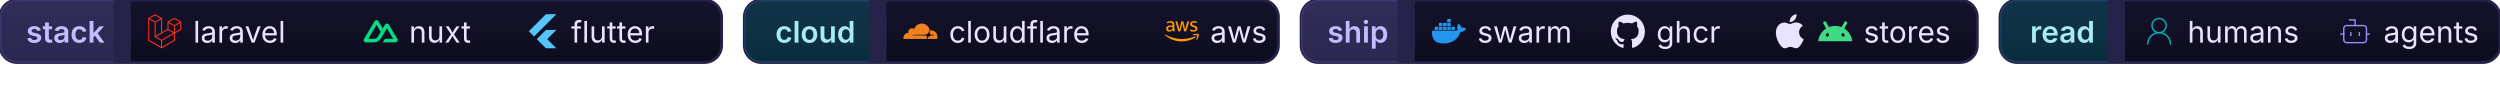
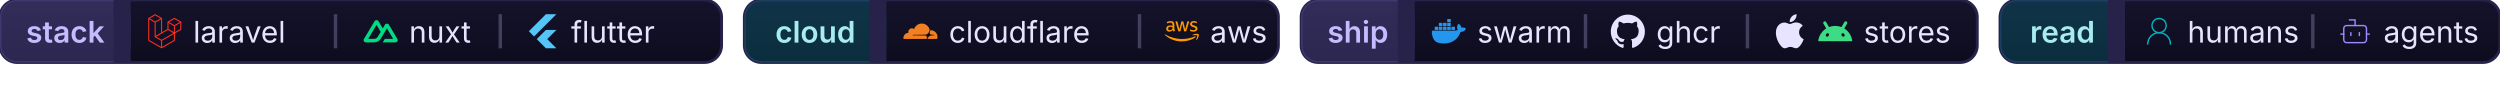
<svg xmlns="http://www.w3.org/2000/svg" width="880" height="34" viewBox="0 0 880 34" role="img" aria-label="Apeiron badges">
  <defs>
    <linearGradient id="b-fill" x1="0" y1="0" x2="0" y2="1">
      <stop offset="0%" stop-color="#15132b" />
      <stop offset="100%" stop-color="#0d0c1e" />
    </linearGradient>
  </defs>
  <g font-family="system-ui, -apple-system, sans-serif" font-size="10.5">
    <g>
      <rect width="254" height="22" rx="6" fill="url(#b-fill)" stroke="#26224a" />
      <rect width="46" height="22" rx="6" fill="#988cff" fill-opacity="0.22" />
      <rect x="40" width="6" height="22" fill="#26224a" />
      <text x="23" y="15" text-anchor="middle" fill="#c4bcff" font-weight="600">stack</text>
      <g transform="translate(52,5) scale(0.5)">
        <path fill="#FF2D20" d="M23.642 5.43a.4.4 0 0 1 .014.1v5.149c0 .135-.073.26-.189.326l-4.323 2.49v4.934a.38.38 0 0 1-.188.326L9.93 23.949a.3.3 0 0 1-.066.027l-.024.01a.35.35 0 0 1-.192 0q-.016-.005-.03-.012q-.031-.01-.062-.025L.533 18.755a.38.38 0 0 1-.189-.326V2.974q0-.05.014-.098c.003-.012.01-.02.014-.032a.4.4 0 0 1 .023-.058c.004-.013.015-.022.023-.033l.033-.045l.037-.027q.02-.018.041-.034H.53L5.043.05a.38.38 0 0 1 .375 0L9.93 2.647h.002q.021.015.04.033l.038.027c.013.014.02.03.033.045c.008.011.02.021.025.033q.014.029.024.058c.003.011.01.021.013.032q.014.047.014.098v9.652l3.76-2.164V5.527q0-.05.013-.098q.007-.014.013-.032l.024-.059c.007-.012.018-.02.025-.033l.033-.043q.019-.017.037-.028q.02-.017.041-.032h.001l4.513-2.598a.38.38 0 0 1 .375 0l4.513 2.598c.016.01.027.021.042.031l.036.028l.034.044c.008.012.019.021.024.033a.3.3 0 0 1 .024.06q.01.015.015.032m-.74 5.032V6.179l-1.578.908l-2.182 1.256v4.283zm-4.51 7.75v-4.287l-2.147 1.225l-6.126 3.498v4.325zM1.093 3.624v14.588l8.273 4.761v-4.325l-4.322-2.445l-.002-.003H5.04L5 16.169l-.035-.027l-.001-.002q-.018-.018-.031-.04q-.016-.016-.028-.036h-.002l-.02-.047c-.006-.016-.014-.027-.018-.043l-.008-.057q-.005-.02-.006-.041V5.789l-2.18-1.257zM5.23.81L1.47 2.974l3.76 2.164l3.758-2.164zm1.956 13.505l2.182-1.256V3.624l-1.58.91l-2.182 1.255v9.435zm11.581-10.95l-3.76 2.163l3.76 2.163l3.759-2.164zm-.376 4.978L16.21 7.087l-1.58-.907v4.283l2.182 1.256l1.58.908zm-8.65 9.654l5.514-3.148l2.756-1.572l-3.757-2.163l-4.323 2.489l-3.941 2.27z" />
      </g>
      <text x="68" y="15" fill="#e8e4ff">laravel</text>
+       <rect x="117.5" y="5" width="1.2" height="12" fill="#9d97c9" fill-opacity="0.35" />
      <g transform="translate(128,5) scale(0.5)">
        <path fill="#00DC82" d="M13.464 19.83h8.922c.283 0 .562-.073.807-.21a1.6 1.6 0 0 0 .591-.574a1.53 1.53 0 0 0 .216-.783a1.53 1.53 0 0 0-.217-.782L17.792 7.414a1.6 1.6 0 0 0-.591-.573a1.65 1.65 0 0 0-.807-.21c-.283 0-.562.073-.807.21a1.6 1.6 0 0 0-.59.573L13.463 9.99L10.47 4.953a1.6 1.6 0 0 0-.591-.573a1.65 1.65 0 0 0-.807-.21c-.284 0-.562.073-.807.21a1.6 1.6 0 0 0-.591.573L.216 17.481a1.53 1.53 0 0 0-.217.782c0 .275.074.545.216.783a1.6 1.6 0 0 0 .59.574c.246.137.525.21.808.21h5.6c2.22 0 3.856-.946 4.982-2.79l2.733-4.593l1.464-2.457l4.395 7.382h-5.859Zm-6.341-2.46l-3.908-.002l5.858-9.842l2.923 4.921l-1.957 3.29c-.748 1.196-1.597 1.632-2.916 1.632" />
      </g>
      <text x="144" y="15" fill="#e8e4ff">nuxt</text>
+       <rect x="175.5" y="5" width="1.2" height="12" fill="#9d97c9" fill-opacity="0.35" />
      <g transform="translate(185,5) scale(0.5)">
        <path fill="#54C5F8" d="M14.314 0L2.3 12L6 15.7L21.684.013h-7.357zm.014 11.072L7.857 17.53l6.47 6.47H21.7l-6.46-6.468l6.46-6.46h-7.37z" />
      </g>
      <text x="201" y="15" fill="#e8e4ff">flutter</text>
    </g>
    <g transform="translate(262)">
      <rect width="188" height="22" rx="6" fill="url(#b-fill)" stroke="#26224a" />
      <rect width="50" height="22" rx="6" fill="#00b4bf" fill-opacity="0.2" />
      <rect x="44" width="6" height="22" fill="#26224a" />
      <text x="25" y="15" text-anchor="middle" fill="#a8ecf0" font-weight="600">cloud</text>
      <g transform="translate(56,5) scale(0.5)">
        <path fill="#F38020" d="M16.509 16.845c.147-.507.09-.971-.155-1.316c-.225-.316-.605-.499-1.062-.52l-8.66-.113a.16.16 0 0 1-.133-.07a.2.2 0 0 1-.02-.156a.24.24 0 0 1 .203-.156l8.736-.113c1.035-.049 2.16-.886 2.554-1.913l.499-1.302a.27.27 0 0 0 .014-.168a5.689 5.689 0 0 0-10.937-.584a2.58 2.58 0 0 0-1.794-.498a2.56 2.56 0 0 0-2.223 3.18A3.634 3.634 0 0 0 0 16.751q.002.264.035.527a.174.174 0 0 0 .17.148h15.98a.22.22 0 0 0 .204-.155zm2.757-5.564c-.077 0-.161 0-.239.011c-.056 0-.105.042-.127.098l-.337 1.174c-.148.507-.092.971.154 1.317c.225.316.605.498 1.062.52l1.844.113c.056 0 .105.026.133.07a.2.2 0 0 1 .021.156a.24.24 0 0 1-.204.156l-1.92.112c-1.042.049-2.159.887-2.553 1.914l-.141.358c-.028.072.021.142.099.142h6.597a.174.174 0 0 0 .17-.126a5 5 0 0 0 .175-1.28a4.74 4.74 0 0 0-4.734-4.727" />
      </g>
      <text x="72" y="15" fill="#e8e4ff">cloudflare</text>
+       <rect x="138.5" y="5" width="1.2" height="12" fill="#9d97c9" fill-opacity="0.35" />
      <g transform="translate(148,5) scale(0.5)">
        <path fill="#FF9900" d="M6.763 10.036q.002.446.088.71c.064.176.144.368.256.576c.04.063.056.127.056.183q.002.12-.152.24l-.503.335a.4.4 0 0 1-.208.072q-.12-.002-.239-.112a2.5 2.5 0 0 1-.287-.375a6 6 0 0 1-.248-.471q-.934 1.101-2.347 1.101c-.67 0-1.205-.191-1.596-.574q-.588-.575-.59-1.533c0-.678.239-1.23.726-1.644c.487-.415 1.133-.623 1.955-.623c.272 0 .551.024.846.064c.296.04.6.104.918.176v-.583q-.001-.909-.375-1.277c-.255-.248-.686-.367-1.3-.367c-.28 0-.568.031-.863.103q-.443.106-.862.272a2 2 0 0 1-.28.104a.5.5 0 0 1-.127.023q-.168.002-.168-.247v-.391c0-.128.016-.224.056-.28a.6.6 0 0 1 .224-.167a4.6 4.6 0 0 1 1.005-.36a4.8 4.8 0 0 1 1.246-.151c.95 0 1.644.216 2.091.647q.66.645.662 1.963v2.586zm-3.24 1.214c.263 0 .534-.048.822-.144a1.8 1.8 0 0 0 .758-.51a1.3 1.3 0 0 0 .272-.512c.047-.191.08-.423.08-.694v-.335a7 7 0 0 0-.735-.136a6 6 0 0 0-.75-.048c-.535 0-.926.104-1.19.32c-.263.215-.39.518-.39.917c0 .375.095.655.295.846c.191.2.47.296.838.296m6.41.862c-.144 0-.24-.024-.304-.08c-.064-.048-.12-.16-.168-.311L7.586 5.55a1.4 1.4 0 0 1-.072-.32c0-.128.064-.2.191-.2h.783q.227-.001.31.08c.065.048.113.16.16.312l1.342 5.284l1.245-5.284q.058-.24.151-.312a.55.55 0 0 1 .32-.08h.638c.152 0 .256.025.32.08c.063.048.12.16.151.312l1.261 5.348l1.381-5.348q.074-.24.16-.312a.52.52 0 0 1 .311-.08h.743c.127 0 .2.065.2.2c0 .04-.009.08-.017.128a1 1 0 0 1-.056.2l-1.923 6.17q-.072.24-.168.311a.5.5 0 0 1-.303.08h-.687c-.151 0-.255-.024-.32-.08c-.063-.056-.119-.16-.15-.32l-1.238-5.148l-1.23 5.14c-.04.16-.087.264-.15.32c-.065.056-.177.08-.32.08zm10.256.215c-.415 0-.83-.048-1.229-.143c-.399-.096-.71-.2-.918-.32c-.128-.071-.215-.151-.247-.223a.6.6 0 0 1-.048-.224v-.407c0-.167.064-.247.183-.247q.072 0 .144.024c.048.016.12.048.2.08q.408.181.878.279c.319.064.63.096.95.096c.502 0 .894-.088 1.165-.264a.86.86 0 0 0 .415-.758a.78.78 0 0 0-.215-.559c-.144-.151-.416-.287-.807-.415l-1.157-.36c-.583-.183-1.014-.454-1.277-.813a1.9 1.9 0 0 1-.4-1.158q0-.502.216-.886c.144-.255.335-.479.575-.654c.24-.184.51-.32.83-.415c.32-.096.655-.136 1.006-.136c.175 0 .359.008.535.032c.183.024.35.056.518.088q.24.058.455.127q.216.072.336.144a.7.7 0 0 1 .24.2a.43.43 0 0 1 .071.263v.375q-.002.254-.184.256a.8.8 0 0 1-.303-.096a3.65 3.65 0 0 0-1.532-.311c-.455 0-.815.071-1.062.223s-.375.383-.375.71c0 .224.08.416.24.567c.159.152.454.304.877.44l1.134.358c.574.184.99.44 1.237.767s.367.702.367 1.117c0 .343-.072.655-.207.926a2.2 2.2 0 0 1-.583.703c-.248.2-.543.343-.886.447c-.36.111-.734.167-1.142.167m1.509 3.88c-2.626 1.94-6.442 2.969-9.722 2.969c-4.598 0-8.74-1.7-11.87-4.526c-.247-.223-.024-.527.272-.351c3.384 1.963 7.559 3.153 11.877 3.153c2.914 0 6.114-.607 9.06-1.852c.439-.2.814.287.383.607m1.094-1.246c-.336-.43-2.22-.207-3.074-.103c-.255.032-.295-.192-.063-.36c1.5-1.053 3.967-.75 4.254-.399c.287.36-.08 2.826-1.485 4.007c-.215.184-.423.088-.327-.151c.32-.79 1.03-2.57.695-2.994" />
      </g>
      <text x="164" y="15" fill="#e8e4ff">aws</text>
    </g>
    <g transform="translate(458)">
      <rect width="238" height="22" rx="6" fill="url(#b-fill)" stroke="#26224a" />
      <rect width="40" height="22" rx="6" fill="#988cff" fill-opacity="0.22" />
      <rect x="34" width="6" height="22" fill="#26224a" />
      <text x="20" y="15" text-anchor="middle" fill="#c4bcff" font-weight="600">ship</text>
      <g transform="translate(46,5) scale(0.5)">
        <path fill="#2496ED" d="M13.983 11.078h2.119a.186.186 0 0 0 .186-.185V9.006a.186.186 0 0 0-.186-.186h-2.119a.185.185 0 0 0-.185.185v1.888c0 .102.083.185.185.185m-2.954-5.43h2.118a.186.186 0 0 0 .186-.186V3.574a.186.186 0 0 0-.186-.185h-2.118a.185.185 0 0 0-.185.185v1.888c0 .102.082.185.185.185m0 2.716h2.118a.187.187 0 0 0 .186-.186V6.29a.186.186 0 0 0-.186-.185h-2.118a.185.185 0 0 0-.185.185v1.887c0 .102.082.185.185.186m-2.93 0h2.12a.186.186 0 0 0 .184-.186V6.29a.185.185 0 0 0-.185-.185H8.1a.185.185 0 0 0-.185.185v1.887c0 .102.083.185.185.186m-2.964 0h2.119a.186.186 0 0 0 .185-.186V6.29a.185.185 0 0 0-.185-.185H5.136a.186.186 0 0 0-.186.185v1.887c0 .102.084.185.186.186m5.893 2.715h2.118a.186.186 0 0 0 .186-.185V9.006a.186.186 0 0 0-.186-.186h-2.118a.185.185 0 0 0-.185.185v1.888c0 .102.082.185.185.185m-2.93 0h2.12a.185.185 0 0 0 .184-.185V9.006a.185.185 0 0 0-.184-.186h-2.12a.185.185 0 0 0-.184.185v1.888c0 .102.083.185.185.185m-2.964 0h2.119a.185.185 0 0 0 .185-.185V9.006a.185.185 0 0 0-.184-.186h-2.12a.186.186 0 0 0-.186.186v1.887c0 .102.084.185.186.185m-2.92 0h2.12a.185.185 0 0 0 .184-.185V9.006a.185.185 0 0 0-.184-.186h-2.12a.185.185 0 0 0-.184.185v1.888c0 .102.082.185.185.185M23.763 9.89c-.065-.051-.672-.51-1.954-.51q-.508.001-1.01.087c-.248-1.7-1.653-2.53-1.716-2.566l-.344-.199l-.226.327c-.284.438-.49.922-.612 1.43c-.23.97-.09 1.882.403 2.661c-.595.332-1.55.413-1.744.42H.751a.75.75 0 0 0-.75.748a11.4 11.4 0 0 0 .692 4.062c.545 1.428 1.355 2.48 2.41 3.124c1.18.723 3.1 1.137 5.275 1.137a15.7 15.7 0 0 0 2.93-.266a12.3 12.3 0 0 0 3.823-1.389a10.5 10.5 0 0 0 2.61-2.136c1.252-1.418 1.998-2.997 2.553-4.4h.221c1.372 0 2.215-.549 2.68-1.009c.309-.293.55-.65.707-1.046l.098-.288Z" />
      </g>
      <text x="62" y="15" fill="#e8e4ff">swarm</text>
+       <rect x="99.5" y="5" width="1.2" height="12" fill="#9d97c9" fill-opacity="0.35" />
      <g transform="translate(109,5) scale(0.5)">
        <path fill="#E8E4FF" d="M12 .297c-6.63 0-12 5.373-12 12c0 5.303 3.438 9.8 8.205 11.385c.6.113.82-.258.82-.577c0-.285-.01-1.04-.015-2.04c-3.338.724-4.042-1.61-4.042-1.61C4.422 18.07 3.633 17.7 3.633 17.7c-1.087-.744.084-.729.084-.729c1.205.084 1.838 1.236 1.838 1.236c1.07 1.835 2.809 1.305 3.495.998c.108-.776.417-1.305.76-1.605c-2.665-.3-5.466-1.332-5.466-5.93c0-1.31.465-2.38 1.235-3.22c-.135-.303-.54-1.523.105-3.176c0 0 1.005-.322 3.3 1.23c.96-.267 1.98-.399 3-.405c1.02.006 2.04.138 3 .405c2.28-1.552 3.285-1.23 3.285-1.23c.645 1.653.24 2.873.12 3.176c.765.84 1.23 1.91 1.23 3.22c0 4.61-2.805 5.625-5.475 5.92c.42.36.81 1.096.81 2.22c0 1.606-.015 2.896-.015 3.286c0 .315.21.69.825.57C20.565 22.092 24 17.592 24 12.297c0-6.627-5.373-12-12-12" />
      </g>
      <text x="125" y="15" fill="#e8e4ff">ghcr</text>
+       <rect x="156.5" y="5" width="1.2" height="12" fill="#9d97c9" fill-opacity="0.35" />
      <g transform="translate(166,5) scale(0.5)">
        <path fill="#E8E4FF" d="M12.152 6.896c-.948 0-2.415-1.078-3.96-1.04c-2.04.027-3.91 1.183-4.961 3.014c-2.117 3.675-.546 9.103 1.519 12.09c1.013 1.454 2.208 3.09 3.792 3.039c1.52-.065 2.09-.987 3.935-.987c1.831 0 2.35.987 3.96.948c1.637-.026 2.676-1.48 3.676-2.948c1.156-1.688 1.636-3.325 1.662-3.415c-.039-.013-3.182-1.221-3.22-4.857c-.026-3.04 2.48-4.494 2.597-4.559c-1.429-2.09-3.623-2.324-4.39-2.376c-2-.156-3.675 1.09-4.61 1.09zM15.53 3.83c.843-1.012 1.4-2.427 1.245-3.83c-1.207.052-2.662.805-3.532 1.818c-.78.896-1.454 2.338-1.273 3.714c1.338.104 2.715-.688 3.559-1.701" />
      </g>
      <g transform="translate(182,5) scale(0.5)">
        <path fill="#3DDC84" d="M18.44 5.559q-1.015 1.748-2.028 3.498q-.055-.023-.111-.043a12.1 12.1 0 0 0-8.68.033C7.537 8.897 5.868 6.026 5.6 5.56a1 1 0 0 0-.141-.19a1.104 1.104 0 0 0-1.768 1.298c1.947 3.37-.096-.216 1.948 3.36c.017.03-.495.263-1.393 1.017C2.9 12.176.452 14.772 0 18.99h24a11.7 11.7 0 0 0-.746-3.068a12.1 12.1 0 0 0-2.74-4.184a12 12 0 0 0-2.131-1.687c.66-1.122 1.312-2.256 1.965-3.385a1.11 1.11 0 0 0-.008-1.12a1.1 1.1 0 0 0-.852-.532c-.522-.054-.939.313-1.049.545m-.04 8.46c.395.593.324 1.331-.156 1.65c-.48.32-1.188.1-1.582-.493s-.324-1.33.156-1.65c.473-.316 1.182-.11 1.582.494m-11.193-.492c.48.32.55 1.058.156 1.65c-.394.593-1.103.815-1.584.495c-.48-.32-.55-1.058-.156-1.65c.4-.603 1.109-.811 1.584-.495" />
      </g>
      <text x="198" y="15" fill="#e8e4ff">stores</text>
    </g>
    <g transform="translate(704)">
      <rect width="176" height="22" rx="6" fill="url(#b-fill)" stroke="#26224a" />
      <rect width="44" height="22" rx="6" fill="#00b4bf" fill-opacity="0.2" />
      <rect x="38" width="6" height="22" fill="#26224a" />
      <text x="22" y="15" text-anchor="middle" fill="#a8ecf0" font-weight="600">read</text>
      <g transform="translate(50,5) scale(0.5)">
        <g fill="none" stroke="#00b4bf" stroke-linecap="round" stroke-linejoin="round">
          <circle cx="12" cy="8" r="5" />
          <path d="M20 21a8 8 0 0 0-16 0" />
        </g>
      </g>
      <text x="66" y="15" fill="#e8e4ff">humans</text>
+       <rect x="109.5" y="5" width="1.2" height="12" fill="#9d97c9" fill-opacity="0.35" />
      <g transform="translate(119,5) scale(0.5)">
        <g fill="none" stroke="#988cff" stroke-linecap="round" stroke-linejoin="round">
          <path d="M12 8V4H8" />
          <rect width="16" height="12" x="4" y="8" rx="2" />
          <path d="M2 14h2m16 0h2m-7-1v2m-6-2v2" />
        </g>
      </g>
      <text x="135" y="15" fill="#e8e4ff">agents</text>
    </g>
  </g>
</svg>
